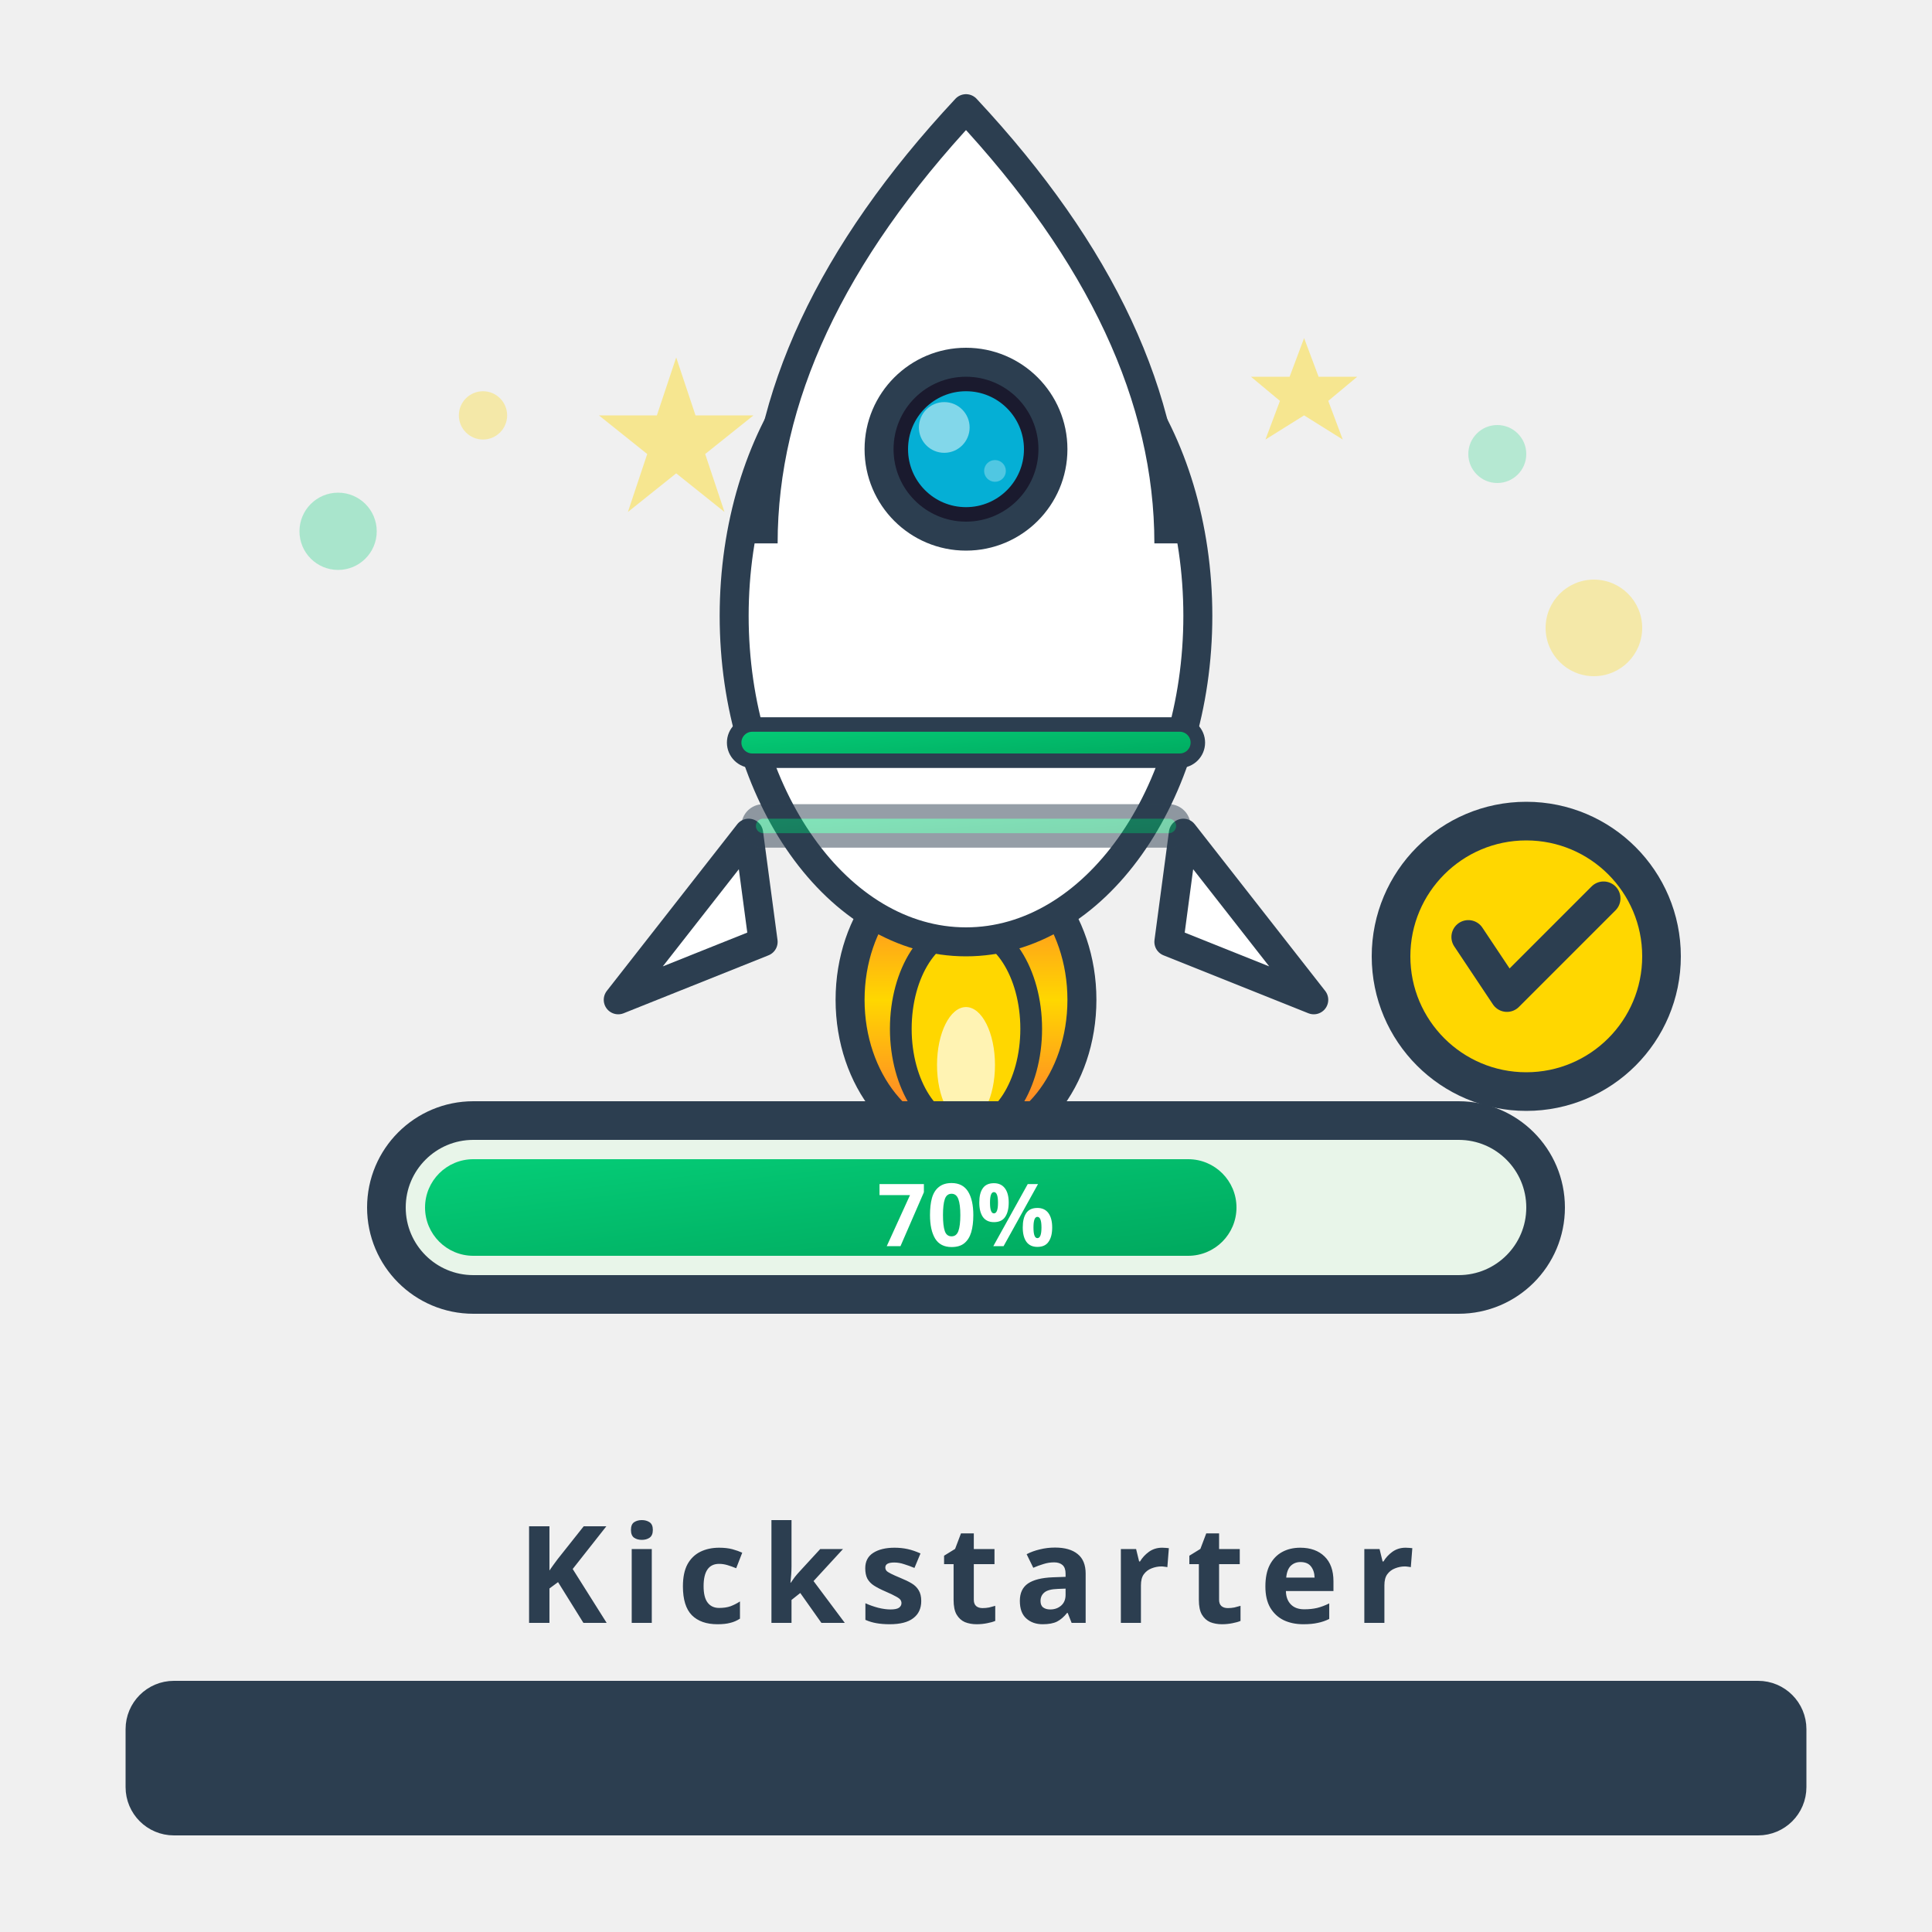
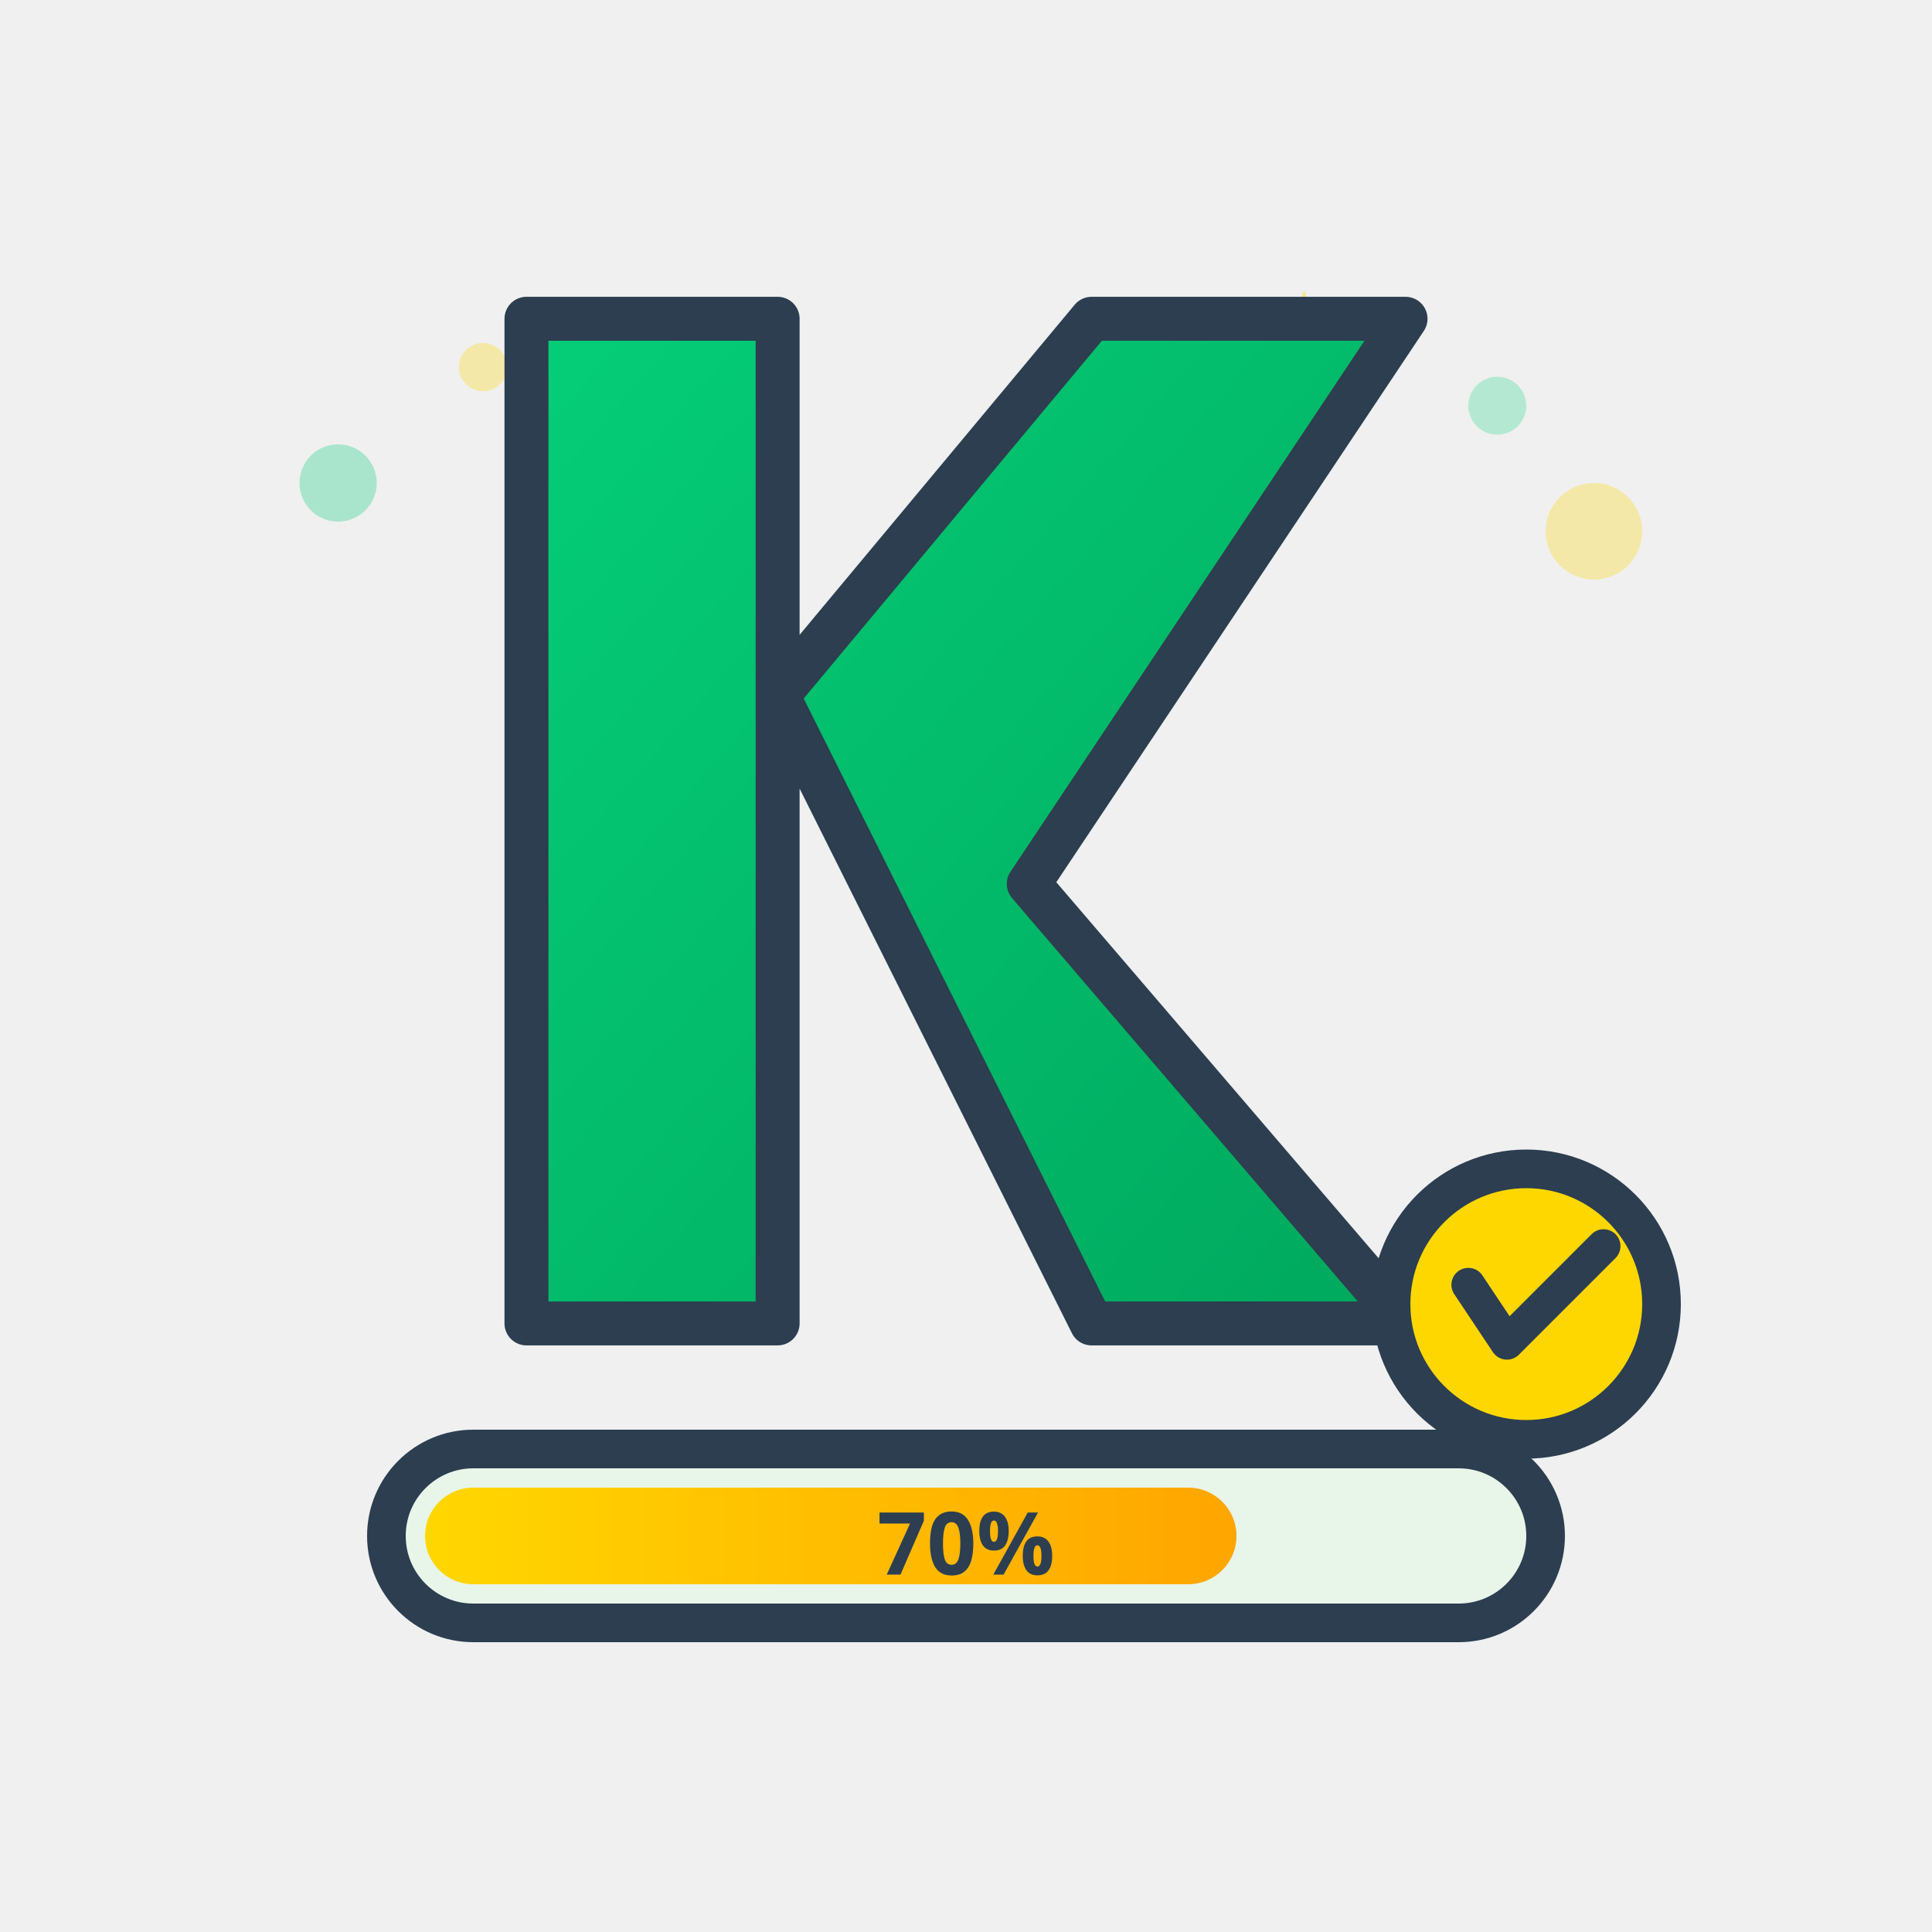
<svg xmlns="http://www.w3.org/2000/svg" width="200" height="200" viewBox="0 0 200 200" fill="none" aria-labelledby="title desc" role="img">
  <defs>
-     <linearGradient id="rocketGradient" x1="0%" y1="0%" x2="100%" y2="100%">
+     <linearGradient id="greenGradient" x1="0%" y1="0%" x2="100%" y2="100%">
      <stop offset="0%" stop-color="#05CE78" />
      <stop offset="100%" stop-color="#00A85E" />
    </linearGradient>
-     <linearGradient id="flameGradient" x1="0%" y1="0%" x2="0%" y2="100%">
-       <stop offset="0%" stop-color="#FF6B35" />
-       <stop offset="50%" stop-color="#FFD700" />
-       <stop offset="100%" stop-color="#FF6B35" />
+     <linearGradient id="progressGradient" x1="0%" y1="0%" x2="100%" y2="0%">
+       <stop offset="0%" stop-color="#FFD700" />
+       <stop offset="100%" stop-color="#FFA500" />
    </linearGradient>
  </defs>
-   <rect x="15" y="176" width="170" height="12" rx="3" fill="#2C3E50" stroke="#2C3E50" stroke-width="4" />
-   <circle cx="35" cy="55" r="4" fill="#05CE78" opacity="0.3" />
-   <circle cx="165" cy="65" r="5" fill="#FFD700" opacity="0.3" />
-   <circle cx="50" cy="43" r="2.5" fill="#FFD700" opacity="0.3" />
-   <circle cx="155" cy="47" r="3" fill="#05CE78" opacity="0.25" />
+   <circle cx="35" cy="50" r="4" fill="#05CE78" opacity="0.3" />
+   <circle cx="165" cy="55" r="5" fill="#FFD700" opacity="0.3" />
+   <circle cx="50" cy="38" r="2.5" fill="#FFD700" opacity="0.3" />
+   <circle cx="155" cy="42" r="3" fill="#05CE78" opacity="0.25" />
  <g fill="#FFD700" opacity="0.4">
-     <path d="M70,37 L72,43 L78,43 L73,47 L75,53 L70,49 L65,53 L67,47 L62,43 L68,43 Z" />
-     <path d="M135,35 L136.5,39 L140.5,39 L137.5,41.5 L139,45.5 L135,43 L131,45.5 L132.5,41.5 L129.5,39 L133.5,39 Z" />
+     <path d="M70,32 L72,38 L78,38 L73,42 L75,48 L70,44 L65,48 L67,42 L62,38 L68,38 Z" />
+     <path d="M135,30 L136.5,34 L140.5,34 L137.5,36.5 L139,40.5 L135,38 L131,40.5 L132.5,36.5 L129.5,34 L133.5,34 Z" />
  </g>
-   <g transform="translate(100, 60) scale(0.75)">
-     <ellipse cx="0" cy="58" rx="16" ry="20" fill="url(#flameGradient)" stroke="#2C3E50" stroke-width="4" />
-     <ellipse cx="0" cy="62" rx="9" ry="14" fill="#FFD700" stroke="#2C3E50" stroke-width="3" />
-     <ellipse cx="0" cy="67" rx="4" ry="8" fill="#FFFFFF" opacity="0.7" />
-     <path d="M-30,35 L-48,58 L-28,50 Z" fill="#FFFFFF" stroke="#2C3E50" stroke-width="4" stroke-linejoin="round" />
-     <path d="M30,35 L48,58 L28,50 Z" fill="#FFFFFF" stroke="#2C3E50" stroke-width="4" stroke-linejoin="round" />
-     <ellipse cx="0" cy="5" rx="32" ry="45" fill="#FFFFFF" stroke="#2C3E50" stroke-width="4" />
-     <rect x="-32" y="20" width="64" height="5" rx="2.5" fill="url(#rocketGradient)" stroke="#2C3E50" stroke-width="2" />
-     <rect x="-30" y="32" width="60" height="4" rx="2" fill="url(#rocketGradient)" opacity="0.5" stroke="#2C3E50" stroke-width="2" />
-     <path d="M-28,-5 Q-28,-35 0,-65 Q28,-35 28,-5" fill="#FFFFFF" stroke="#2C3E50" stroke-width="4" stroke-linejoin="round" />
-     <circle cx="0" cy="-18" r="12" fill="#1A1A2E" stroke="#2C3E50" stroke-width="4" />
-     <circle cx="0" cy="-18" r="8" fill="#00D4FF" opacity="0.8" />
-     <circle cx="-3" cy="-21" r="3.5" fill="#FFFFFF" opacity="0.5" />
-     <circle cx="4" cy="-15" r="1.5" fill="#FFFFFF" opacity="0.3" />
+   <g transform="translate(100, 85) scale(1.3)">
+     <path d="M-35,-40 L-35,40 L-15,40 L-15,-10 L10,40 L35,40 L5,5 L35,-40 L10,-40 L-15,-10 L-15,-40 Z" fill="url(#greenGradient)" stroke="#2C3E50" stroke-width="3.5" stroke-linejoin="round" />
  </g>
-   <rect x="40" y="116" width="120" height="18" rx="9" fill="#E8F5E9" stroke="#2C3E50" stroke-width="4" />
-   <rect x="44" y="120" width="84" height="10" rx="5" fill="url(#rocketGradient)" />
-   <text x="100" y="129" font-family="Arial Black, sans-serif" font-size="9" font-weight="900" fill="#FFFFFF" text-anchor="middle">70%</text>
-   <text x="100" y="168" font-family="Arial Black, sans-serif" font-size="14" font-weight="900" fill="#2C3E50" text-anchor="middle" letter-spacing="1.5">Kickstarter</text>
-   <g transform="translate(158, 99)">
+   <rect x="40" y="150" width="120" height="18" rx="9" fill="#E8F5E9" stroke="#2C3E50" stroke-width="4" />
+   <rect x="44" y="154" width="84" height="10" rx="5" fill="url(#progressGradient)" />
+   <text x="100" y="163" font-family="Arial Black, sans-serif" font-size="9" font-weight="900" fill="#2C3E50" text-anchor="middle">70%</text>
+   <g transform="translate(158, 135)">
    <circle cx="0" cy="0" r="14" fill="#FFD700" stroke="#2C3E50" stroke-width="4" />
    <path d="M-6,-2 L-2,4 L8,-6" stroke="#2C3E50" stroke-width="3.5" fill="none" stroke-linecap="round" stroke-linejoin="round" />
  </g>
</svg>
